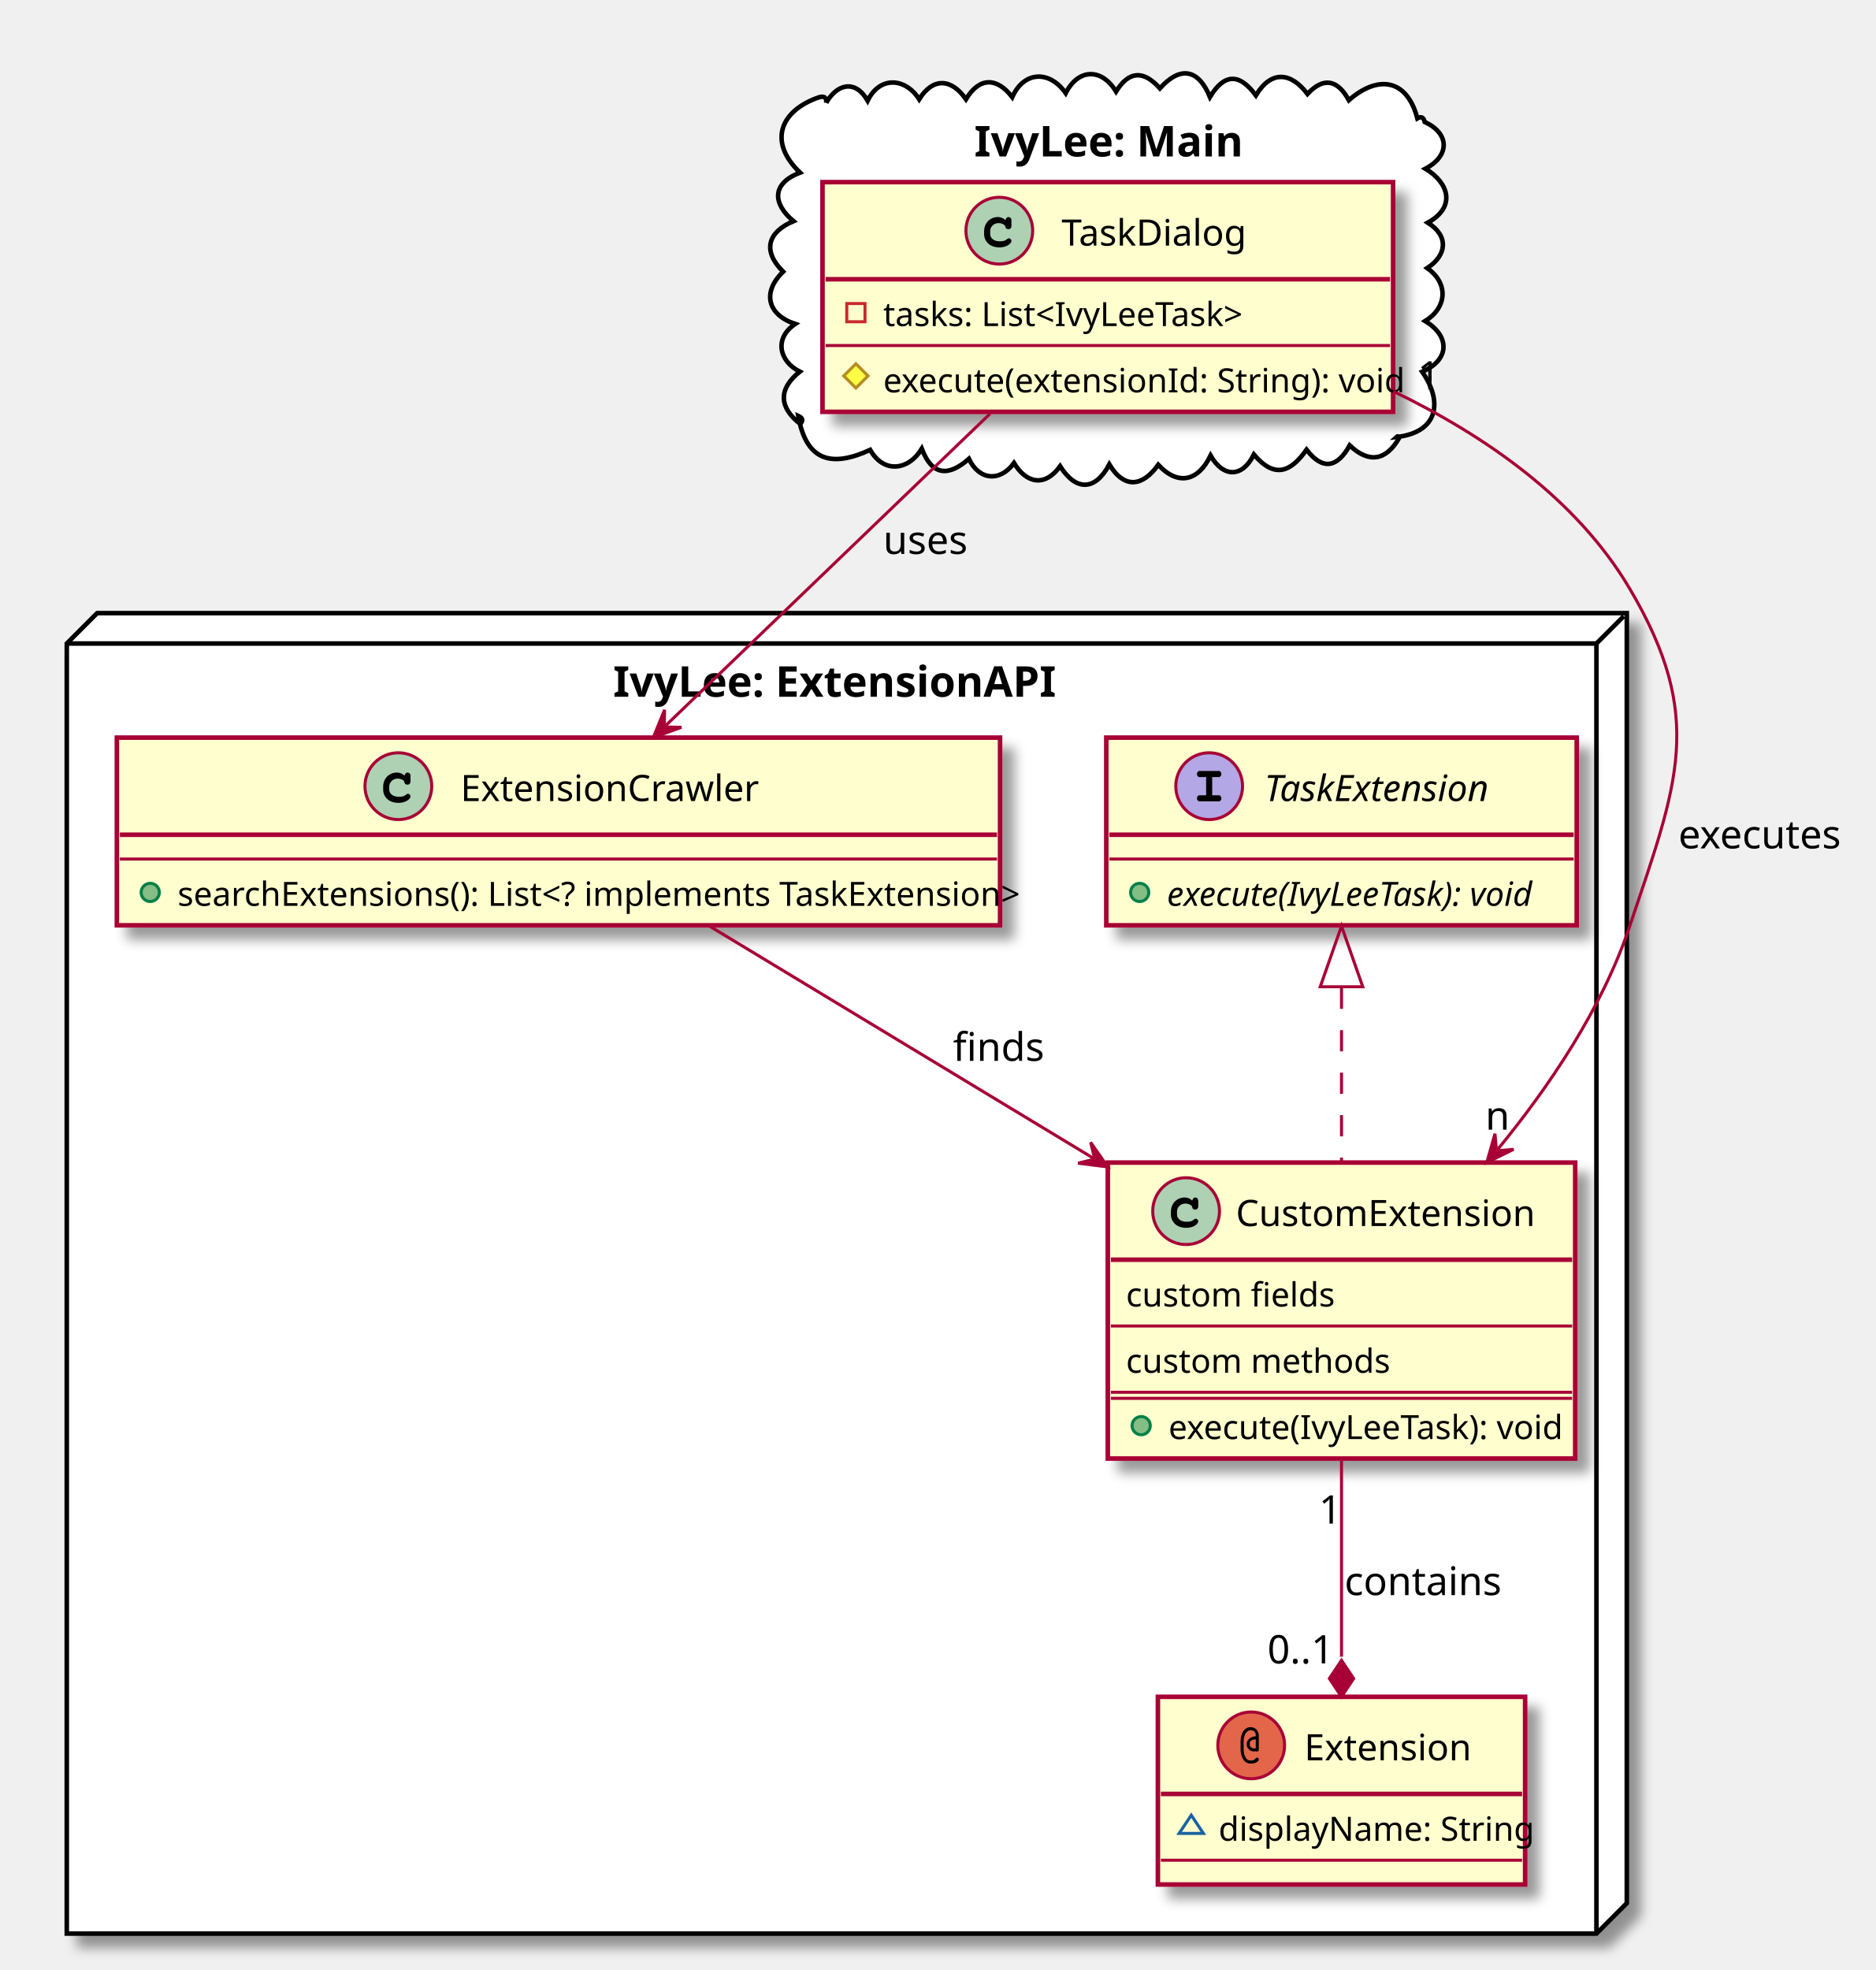
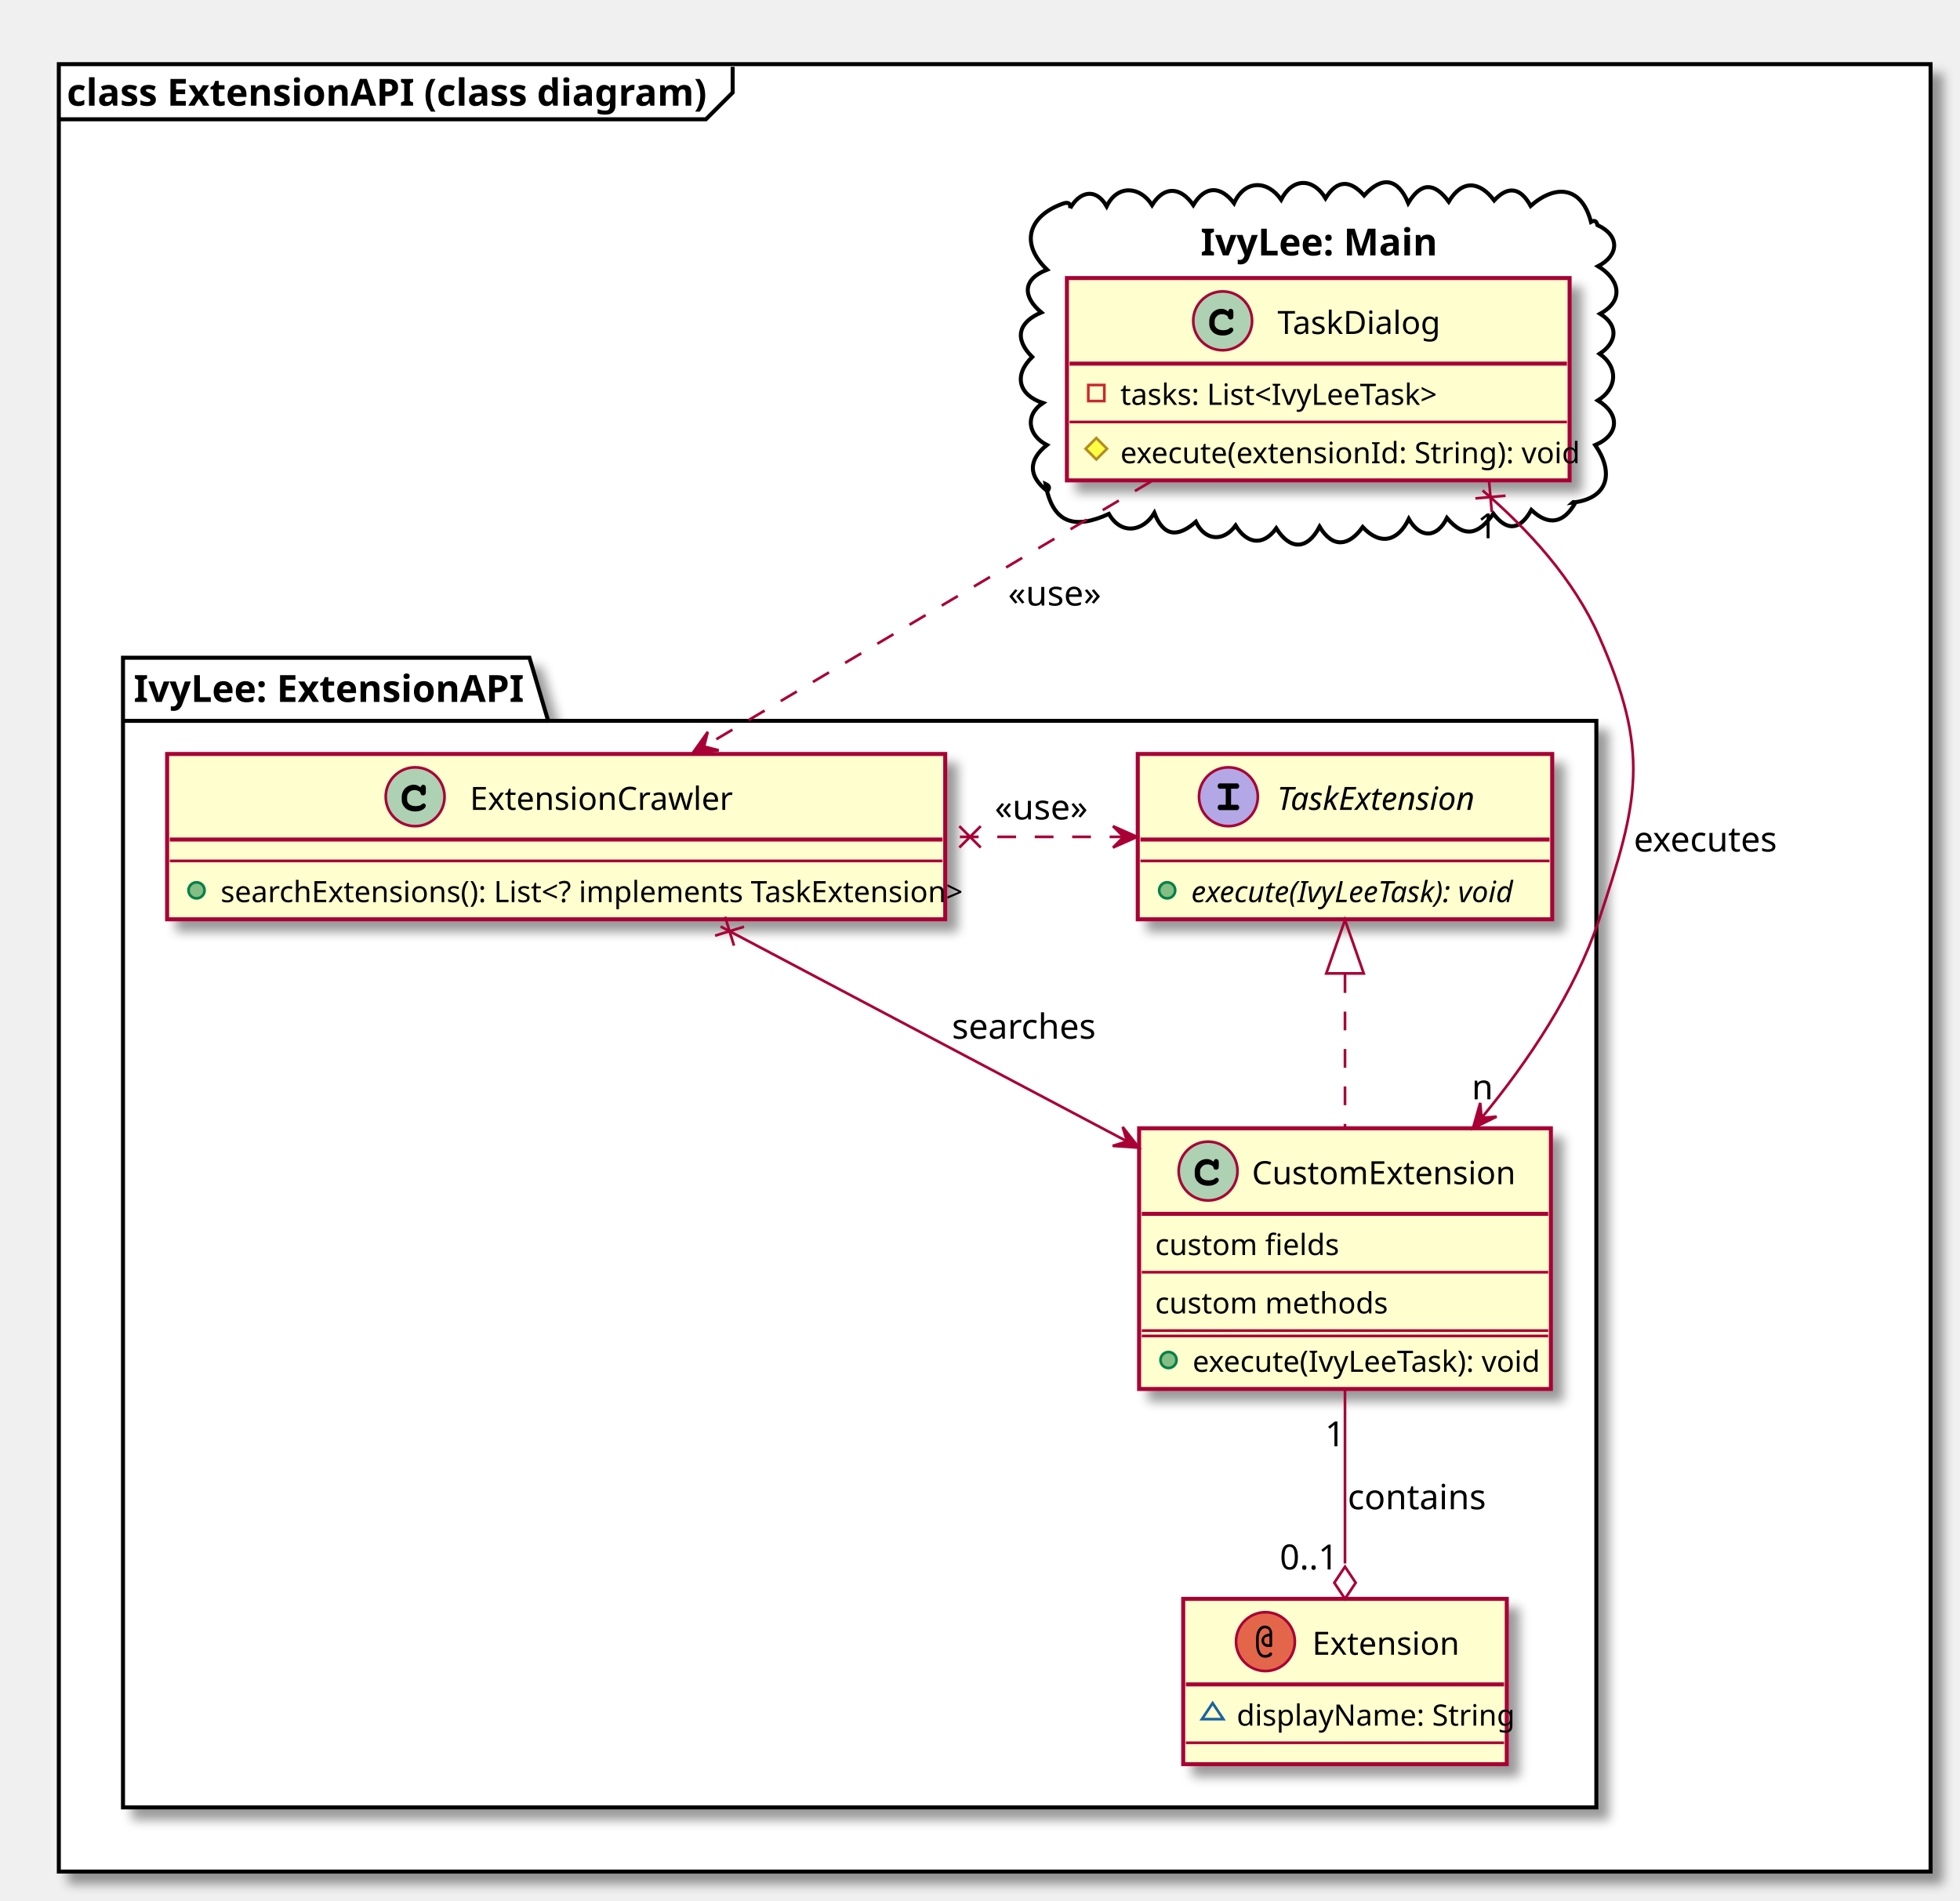
- <svg xmlns="http://www.w3.org/2000/svg" contentScriptType="application/ecmascript" contentStyleType="text/css" height="649px" preserveAspectRatio="none" style="width:618px;height:649px;" version="1.1" viewBox="0 0 618 649" width="618px" zoomAndPan="magnify">
+ <svg xmlns="http://www.w3.org/2000/svg" contentScriptType="application/ecmascript" contentStyleType="text/css" height="711px" preserveAspectRatio="none" style="width:733px;height:711px;" version="1.1" viewBox="0 0 733 711" width="733px" zoomAndPan="magnify">
  <defs>
-     <filter height="300%" id="fhxs018wxdu6k" width="300%" x="-1" y="-1">
+     <filter height="300%" id="f1b45cvf6o5sza" width="300%" x="-1" y="-1">
      <feGaussianBlur result="blurOut" stdDeviation="2.0" />
      <feColorMatrix in="blurOut" result="blurOut2" type="matrix" values="0 0 0 0 0 0 0 0 0 0 0 0 0 0 0 0 0 0 .4 0" />
      <feOffset dx="4.0" dy="4.0" in="blurOut2" result="blurOut3" />
      <feBlend in="SourceGraphic" in2="blurOut3" mode="normal" />
    </filter>
  </defs>
  <g>
-     <path d="M272.226,33.88 C275.678,27.752 281.723,25.951 285.873,33.167 C289.905,24.893 298.408,25.645 302.852,32.71 C307.486,25.288 313.611,25.965 318.262,32.692 C322.692,25.342 328.458,25.401 333.514,32.008 C337.461,23.2 345.961,23.231 351.131,30.683 C355.31,22.455 363.033,22.407 367.719,30.157 C372.044,23.15 376.904,23.202 382.167,29.107 C388.874,21.646 394.84,22.68 398.655,31.956 C403.463,24.002 408.449,24.166 413.788,31.427 C418.839,23.07 425.309,23.73 430.791,30.956 C436.252,25.081 440.845,26.457 444.425,33.019 C453.69,24.851 463.455,25.578 467,39 C468.421,38.182 469.077,38.777 469.409,40.181 C477.846,44.058 477.586,51.447 469.649,55.58 C477.228,60.1 479.973,68.082 470.435,73.358 C477.466,77.777 476.721,84.081 470.241,88.325 C477.361,93.361 476.78,101.296 469.572,105.783 C477.81,110.745 477.737,118.552 468.572,122.471 C475.469,132.333 473.983,142.452 460,144 C460.401,143.61 460.848,143.666 461.03,144.235 C456.708,151.75 451.09,152.786 444.695,146.73 C440.699,153.943 435.899,155.182 430.484,148.145 C425.165,155.68 419.866,157.685 413.128,149.735 C409.322,157.472 403.035,157.375 398.859,150.087 C394.881,158.332 388.31,160.303 381.615,153.126 C376.516,160.277 370.474,161.239 365.498,152.997 C360.893,161.733 354.518,161.883 349.289,153.592 C344.264,160.548 338.184,159.284 334.098,152.549 C329.46,158.861 322.612,158.266 319.229,151.159 C312.572,157.014 307.177,156.885 303.707,147.839 C299.495,154.867 291.248,156.221 286.706,148.212 C274.149,153.973 265.677,152.129 263,137 C264.383,137.645 264.764,138.414 263.699,139.694 C256.575,134.177 256.404,128.101 263.519,122.436 C256.729,119.025 254.932,111.464 262.019,106.728 C252.831,103.693 251.022,96.3 258.025,89.509 C251.163,82.68 252.828,76.522 261.435,72.861 C254.506,67.031 254.198,60.489 263.592,56.86 C252.787,46.523 257.276,36.272 270,32 C271.639,31.61 272.399,32.125 272.226,33.88 " fill="#FFFFFF" style="stroke: #000000; stroke-width: 1.5;" />
-     <text fill="#000000" font-family="sans-serif" font-size="14" font-weight="bold" lengthAdjust="spacingAndGlyphs" textLength="88" x="321" y="51.533">IvyLee: Main</text>
-     <polygon fill="#FFFFFF" filter="url(#fhxs018wxdu6k)" points="22,212,32,202,536,202,536,627,526,637,22,637,22,212" style="stroke: #000000; stroke-width: 1.5;" />
-     <line style="stroke: #000000; stroke-width: 1.5;" x1="526" x2="535" y1="212" y2="203" />
-     <line style="stroke: #000000; stroke-width: 1.5;" x1="22" x2="526" y1="212" y2="212" />
-     <line style="stroke: #000000; stroke-width: 1.5;" x1="526" x2="526" y1="212" y2="637" />
-     <text fill="#000000" font-family="sans-serif" font-size="14" font-weight="bold" lengthAdjust="spacingAndGlyphs" textLength="146" x="202" y="229.533">IvyLee: ExtensionAPI</text>
-     <rect fill="#FEFECE" filter="url(#fhxs018wxdu6k)" height="75.672" id="TaskDialog" style="stroke: #A80036; stroke-width: 1.5;" width="188" x="271" y="60" />
-     <ellipse cx="329.25" cy="76" fill="#ADD1B2" rx="11" ry="11" style="stroke: #A80036; stroke-width: 1.0;" />
-     <path d="M331.25,72.5 Q331.453,72 331.688,71.75 Q331.922,71.5 332.188,71.5 Q332.656,71.5 332.953,71.781 Q333.25,72.062 333.25,72.719 L333.25,74.281 Q333.25,74.938 332.969,75.219 Q332.688,75.5 332.25,75.5 Q331.859,75.5 331.609,75.328 Q331.359,75.156 331.25,74.703 Q331.203,74.391 331.031,74.219 Q330.719,73.891 330.156,73.703 Q329.594,73.5 329.031,73.5 Q328.328,73.5 327.734,73.781 Q327.156,74.062 326.703,74.688 Q326.25,75.312 326.25,76.172 L326.25,77.094 Q326.25,78.125 327.094,78.812 Q327.938,79.5 329.438,79.5 Q330.328,79.5 330.953,79.297 Q331.312,79.188 331.719,78.828 Q331.984,78.625 332.125,78.562 Q332.266,78.5 332.438,78.5 Q332.766,78.5 333,78.766 Q333.25,79.016 333.25,79.375 Q333.25,79.719 332.906,80.125 Q332.406,80.719 331.609,81.047 Q330.562,81.5 329.281,81.5 Q327.781,81.5 326.578,80.906 Q325.609,80.438 324.922,79.422 Q324.25,78.406 324.25,77.203 L324.25,76.109 Q324.25,74.859 324.844,73.766 Q325.453,72.672 326.5,72.094 Q327.562,71.5 328.75,71.5 Q329.469,71.5 330.094,71.75 Q330.719,72 331.25,72.5 Z " />
-     <text fill="#000000" font-family="sans-serif" font-size="12" lengthAdjust="spacingAndGlyphs" textLength="63" x="349.75" y="80.91">TaskDialog</text>
-     <line style="stroke: #A80036; stroke-width: 1.5;" x1="272" x2="458" y1="92" y2="92" />
-     <rect fill="none" height="6" style="stroke: #C82930; stroke-width: 1.0;" width="6" x="279" y="100" />
-     <text fill="#000000" font-family="sans-serif" font-size="11" lengthAdjust="spacingAndGlyphs" textLength="116" x="291" y="107.419">tasks: List&lt;IvyLeeTask&gt;</text>
-     <line style="stroke: #A80036; stroke-width: 1.0;" x1="272" x2="458" y1="113.836" y2="113.836" />
-     <polygon fill="#FFFF44" points="282,119.836,286,123.836,282,127.836,278,123.836" style="stroke: #B38D22; stroke-width: 1.0;" />
-     <text fill="#000000" font-family="sans-serif" font-size="11" lengthAdjust="spacingAndGlyphs" textLength="162" x="291" y="129.255">execute(extensionId: String): void</text>
-     <rect fill="#FEFECE" filter="url(#fhxs018wxdu6k)" height="61.836" id="Extension" style="stroke: #A80036; stroke-width: 1.5;" width="121" x="381.5" y="559" />
-     <ellipse cx="412.25" cy="575" fill="#E3664A" rx="11" ry="11" style="stroke: #A80036; stroke-width: 1.0;" />
-     <path d="M413.75,572 L413.75,571.547 Q413.75,570.844 413.281,570.422 Q412.812,570 412.094,570 Q411.5,570 410.984,570.406 Q410.469,570.797 410.219,571.422 Q409.75,572.531 409.75,573.641 L409.75,576.188 Q409.75,578.125 410.578,579.25 Q411.109,580 412.078,580 Q412.594,580 413.031,579.828 Q413.469,579.641 413.703,579.328 Q413.938,579 414.141,579 Q414.406,579 414.578,579.188 Q414.75,579.375 414.75,579.641 Q414.75,580.047 414.219,580.438 Q413.453,581 412.125,581 Q411.109,581 410.453,580.516 Q409.594,579.891 409.172,578.672 Q408.75,577.453 408.75,576.25 L408.75,573.609 Q408.75,571.688 409.641,570.344 Q410.547,569 412.047,569 Q412.719,569 413.312,569.281 Q413.906,569.562 414.328,570.266 Q414.75,570.969 414.75,571.828 L414.75,576 Q414.75,576.141 414.75,576.453 Q414.75,576.703 414.625,576.859 Q414.5,577 414.219,577 L413.75,577 L413.75,576.953 Q413.359,577 413.188,577 Q412.203,577 411.469,576.297 Q410.75,575.594 410.75,574.641 Q410.75,573.625 411.547,572.859 Q412.359,572.094 413.75,572 Z M413.75,573 Q412.781,573.094 412.266,573.391 Q411.75,573.688 411.75,574.672 Q411.75,575.219 412.172,575.609 Q412.609,576 413.297,576 Q413.438,576 413.75,575.969 L413.75,573 Z " />
-     <text fill="#000000" font-family="sans-serif" font-size="12" lengthAdjust="spacingAndGlyphs" textLength="54" x="429.75" y="579.91">Extension</text>
-     <line style="stroke: #A80036; stroke-width: 1.5;" x1="382.5" x2="501.5" y1="591" y2="591" />
-     <polygon fill="none" points="392.5,598,388.5,604,396.5,604" style="stroke: #1963A0; stroke-width: 1.0;" />
-     <text fill="#000000" font-family="sans-serif" font-size="11" lengthAdjust="spacingAndGlyphs" textLength="95" x="401.5" y="606.419">displayName: String</text>
-     <line style="stroke: #A80036; stroke-width: 1.0;" x1="382.5" x2="501.5" y1="612.836" y2="612.836" />
-     <rect fill="#FEFECE" filter="url(#fhxs018wxdu6k)" height="97.508" id="CustomExtension" style="stroke: #A80036; stroke-width: 1.5;" width="154" x="365" y="383" />
-     <ellipse cx="390.8" cy="399" fill="#ADD1B2" rx="11" ry="11" style="stroke: #A80036; stroke-width: 1.0;" />
-     <path d="M392.8,395.5 Q393.003,395 393.238,394.75 Q393.472,394.5 393.738,394.5 Q394.206,394.5 394.503,394.781 Q394.8,395.062 394.8,395.719 L394.8,397.281 Q394.8,397.938 394.519,398.219 Q394.238,398.5 393.8,398.5 Q393.409,398.5 393.159,398.328 Q392.909,398.156 392.8,397.703 Q392.753,397.391 392.581,397.219 Q392.269,396.891 391.706,396.703 Q391.144,396.5 390.581,396.5 Q389.878,396.5 389.284,396.781 Q388.706,397.062 388.253,397.688 Q387.8,398.312 387.8,399.172 L387.8,400.094 Q387.8,401.125 388.644,401.812 Q389.488,402.5 390.988,402.5 Q391.878,402.5 392.503,402.297 Q392.863,402.188 393.269,401.828 Q393.534,401.625 393.675,401.562 Q393.816,401.5 393.988,401.5 Q394.316,401.5 394.55,401.766 Q394.8,402.016 394.8,402.375 Q394.8,402.719 394.456,403.125 Q393.956,403.719 393.159,404.047 Q392.113,404.5 390.831,404.5 Q389.331,404.5 388.128,403.906 Q387.159,403.438 386.472,402.422 Q385.8,401.406 385.8,400.203 L385.8,399.109 Q385.8,397.859 386.394,396.766 Q387.003,395.672 388.05,395.094 Q389.113,394.5 390.3,394.5 Q391.019,394.5 391.644,394.75 Q392.269,395 392.8,395.5 Z " />
-     <text fill="#000000" font-family="sans-serif" font-size="12" lengthAdjust="spacingAndGlyphs" textLength="98" x="407.2" y="403.91">CustomExtension</text>
-     <line style="stroke: #A80036; stroke-width: 1.5;" x1="366" x2="518" y1="415" y2="415" />
-     <text fill="#000000" font-family="sans-serif" font-size="11" lengthAdjust="spacingAndGlyphs" textLength="64" x="371" y="430.419">custom fields</text>
-     <line style="stroke: #A80036; stroke-width: 1.0;" x1="366" x2="518" y1="436.836" y2="436.836" />
-     <text fill="#000000" font-family="sans-serif" font-size="11" lengthAdjust="spacingAndGlyphs" textLength="79" x="371" y="452.255">custom methods</text>
-     <line style="stroke: #A80036; stroke-width: 1.0;" x1="366" x2="518" y1="458.672" y2="458.672" />
-     <line style="stroke: #A80036; stroke-width: 1.0;" x1="366" x2="518" y1="460.672" y2="460.672" />
-     <ellipse cx="376" cy="469.672" fill="#84BE84" rx="3" ry="3" style="stroke: #038048; stroke-width: 1.0;" />
-     <text fill="#000000" font-family="sans-serif" font-size="11" lengthAdjust="spacingAndGlyphs" textLength="128" x="385" y="474.091">execute(IvyLeeTask): void</text>
-     <rect fill="#FEFECE" filter="url(#fhxs018wxdu6k)" height="61.836" id="TaskExtension" style="stroke: #A80036; stroke-width: 1.5;" width="155" x="364.5" y="243" />
-     <ellipse cx="398.4" cy="259" fill="#B4A7E5" rx="11" ry="11" style="stroke: #A80036; stroke-width: 1.0;" />
-     <path d="M399.4,256 L399.4,262 L401.4,262 L401.884,262 L402.4,262.625 L402.4,263 L402.4,263.375 L401.884,264 L401.4,264 L395.4,264 L394.916,264 L394.4,263.375 L394.4,263 L394.4,262.625 L394.916,262 L395.4,262 L397.4,262 L397.4,256 L395.4,256 L394.916,256 L394.4,255.375 L394.4,255 L394.4,254.625 L394.916,254 L395.4,254 L401.4,254 L401.884,254 L402.4,254.625 L402.4,255 L402.4,255.375 L401.884,256 L401.4,256 L399.4,256 Z " />
-     <text fill="#000000" font-family="sans-serif" font-size="12" font-style="italic" lengthAdjust="spacingAndGlyphs" textLength="81" x="416.6" y="263.91">TaskExtension</text>
-     <line style="stroke: #A80036; stroke-width: 1.5;" x1="365.5" x2="518.5" y1="275" y2="275" />
-     <line style="stroke: #A80036; stroke-width: 1.0;" x1="365.5" x2="518.5" y1="283" y2="283" />
-     <ellipse cx="375.5" cy="294" fill="#84BE84" rx="3" ry="3" style="stroke: #038048; stroke-width: 1.0;" />
-     <text fill="#000000" font-family="sans-serif" font-size="11" font-style="italic" lengthAdjust="spacingAndGlyphs" textLength="129" x="384.5" y="298.419">execute(IvyLeeTask): void</text>
-     <rect fill="#FEFECE" filter="url(#fhxs018wxdu6k)" height="61.836" id="ExtensionCrawler" style="stroke: #A80036; stroke-width: 1.5;" width="291" x="38.5" y="243" />
-     <ellipse cx="131.25" cy="259" fill="#ADD1B2" rx="11" ry="11" style="stroke: #A80036; stroke-width: 1.0;" />
-     <path d="M133.25,255.5 Q133.453,255 133.688,254.75 Q133.922,254.5 134.188,254.5 Q134.656,254.5 134.953,254.781 Q135.25,255.062 135.25,255.719 L135.25,257.281 Q135.25,257.938 134.969,258.219 Q134.688,258.5 134.25,258.5 Q133.859,258.5 133.609,258.328 Q133.359,258.156 133.25,257.703 Q133.203,257.391 133.031,257.219 Q132.719,256.891 132.156,256.703 Q131.594,256.5 131.031,256.5 Q130.328,256.5 129.734,256.781 Q129.156,257.062 128.703,257.688 Q128.25,258.312 128.25,259.172 L128.25,260.094 Q128.25,261.125 129.094,261.812 Q129.938,262.5 131.438,262.5 Q132.328,262.5 132.953,262.297 Q133.312,262.188 133.719,261.828 Q133.984,261.625 134.125,261.562 Q134.266,261.5 134.438,261.5 Q134.766,261.5 135,261.766 Q135.25,262.016 135.25,262.375 Q135.25,262.719 134.906,263.125 Q134.406,263.719 133.609,264.047 Q132.562,264.5 131.281,264.5 Q129.781,264.5 128.578,263.906 Q127.609,263.438 126.922,262.422 Q126.25,261.406 126.25,260.203 L126.25,259.109 Q126.25,257.859 126.844,256.766 Q127.453,255.672 128.5,255.094 Q129.562,254.5 130.75,254.5 Q131.469,254.5 132.094,254.75 Q132.719,255 133.25,255.5 Z " />
-     <text fill="#000000" font-family="sans-serif" font-size="12" lengthAdjust="spacingAndGlyphs" textLength="97" x="151.75" y="263.91">ExtensionCrawler</text>
-     <line style="stroke: #A80036; stroke-width: 1.5;" x1="39.5" x2="328.5" y1="275" y2="275" />
-     <line style="stroke: #A80036; stroke-width: 1.0;" x1="39.5" x2="328.5" y1="283" y2="283" />
-     <ellipse cx="49.5" cy="294" fill="#84BE84" rx="3" ry="3" style="stroke: #038048; stroke-width: 1.0;" />
-     <text fill="#000000" font-family="sans-serif" font-size="11" lengthAdjust="spacingAndGlyphs" textLength="265" x="58.5" y="298.419">searchExtensions(): List&lt;? implements TaskExtension&gt;</text>
-     <path d="M442,325.362 C442,343.822 442,364.653 442,382.909 " fill="none" id="TaskExtension&lt;-CustomExtension" style="stroke: #A80036; stroke-width: 1.0; stroke-dasharray: 7.0,7.0;" />
-     <polygon fill="none" points="435,325.078,442,305.078,449,325.078,435,325.078" style="stroke: #A80036; stroke-width: 1.0;" />
-     <path d="M233.745,305.078 C269.63,326.777 318.876,356.553 360.469,381.702 " fill="none" id="ExtensionCrawler-&gt;CustomExtension" style="stroke: #A80036; stroke-width: 1.0;" />
-     <polygon fill="#A80036" points="364.985,384.433,359.353,376.353,360.706,381.846,355.214,383.199,364.985,384.433" style="stroke: #A80036; stroke-width: 1.0;" />
-     <text fill="#000000" font-family="sans-serif" font-size="13" lengthAdjust="spacingAndGlyphs" textLength="27" x="314" y="349.495">finds</text>
-     <path d="M326.171,136.327 C294.329,166.938 249.654,209.885 218.926,239.425 " fill="none" id="TaskDialog-&gt;ExtensionCrawler" style="stroke: #A80036; stroke-width: 1.0;" />
-     <polygon fill="#A80036" points="215.249,242.959,224.51,239.606,218.854,239.494,218.966,233.838,215.249,242.959" style="stroke: #A80036; stroke-width: 1.0;" />
-     <text fill="#000000" font-family="sans-serif" font-size="13" lengthAdjust="spacingAndGlyphs" textLength="28" x="291" y="182.495">uses</text>
-     <path d="M459.003,128.89 C489.326,143.489 519.577,164.473 537,194 C562.071,236.488 552.66,258.218 537,305 C527.954,332.025 510.573,357.892 493.125,379.079 " fill="none" id="TaskDialog-&gt;CustomExtension" style="stroke: #A80036; stroke-width: 1.0;" />
-     <polygon fill="#A80036" points="489.868,382.98,498.706,378.634,493.072,379.142,492.565,373.507,489.868,382.98" style="stroke: #A80036; stroke-width: 1.0;" />
-     <text fill="#000000" font-family="sans-serif" font-size="13" lengthAdjust="spacingAndGlyphs" textLength="53" x="553" y="279.495">executes</text>
-     <text fill="#000000" font-family="sans-serif" font-size="13" lengthAdjust="spacingAndGlyphs" textLength="7" x="467.077" y="128.309">1</text>
-     <text fill="#000000" font-family="sans-serif" font-size="13" lengthAdjust="spacingAndGlyphs" textLength="7" x="489.385" y="372.162">n</text>
-     <path d="M442,481.078 C442,501.736 442,525.694 442,545.782 " fill="none" id="CustomExtension-&gt;Extension" style="stroke: #A80036; stroke-width: 1.0;" />
-     <polygon fill="#A80036" points="442,558.982,446,552.982,442,546.982,438,552.982,442,558.982" style="stroke: #A80036; stroke-width: 1.0;" />
-     <text fill="#000000" font-family="sans-serif" font-size="13" lengthAdjust="spacingAndGlyphs" textLength="49" x="443" y="525.495">contains</text>
-     <text fill="#000000" font-family="sans-serif" font-size="13" lengthAdjust="spacingAndGlyphs" textLength="7" x="434.552" y="501.94">1</text>
-     <text fill="#000000" font-family="sans-serif" font-size="13" lengthAdjust="spacingAndGlyphs" textLength="22" x="417.594" y="547.998">0..1</text>
+     <rect fill="#FFFFFF" filter="url(#f1b45cvf6o5sza)" height="676" style="stroke: #000000; stroke-width: 1.5;" width="700" x="22" y="24" />
+     <path d="M274,25 L274,34.609 L264,44.609 L22,44.609 " fill="none" style="stroke: #000000; stroke-width: 1.5;" />
+     <text fill="#000000" font-family="sans-serif" font-size="14" font-weight="bold" lengthAdjust="spacingAndGlyphs" textLength="242" x="25" y="39.533">class ExtensionAPI (class diagram)</text>
+     <path d="M400.226,77.88 C403.678,71.752 409.723,69.951 413.873,77.167 C417.905,68.893 426.408,69.645 430.852,76.71 C435.486,69.288 441.611,69.965 446.262,76.692 C450.692,69.342 456.458,69.401 461.514,76.008 C465.461,67.2 473.961,67.231 479.131,74.683 C483.31,66.455 491.033,66.407 495.719,74.156 C500.044,67.15 504.904,67.202 510.167,73.107 C516.874,65.646 522.84,66.68 526.655,75.956 C531.463,68.002 536.449,68.166 541.788,75.427 C546.839,67.07 553.309,67.73 558.792,74.956 C564.252,69.081 568.845,70.457 572.425,77.019 C581.69,68.851 591.455,69.578 595,83 C596.421,82.182 597.077,82.777 597.409,84.181 C605.846,88.058 605.586,95.447 597.649,99.58 C605.228,104.1 607.973,112.082 598.434,117.358 C605.466,121.777 604.721,128.081 598.241,132.325 C605.361,137.361 604.78,145.296 597.572,149.783 C605.81,154.745 605.737,162.552 596.572,166.471 C603.469,176.333 601.983,186.452 588,188 C588.402,187.61 588.848,187.666 589.03,188.235 C584.708,195.75 579.09,196.786 572.695,190.73 C568.699,197.943 563.899,199.182 558.484,192.145 C553.165,199.68 547.866,201.685 541.128,193.735 C537.322,201.472 531.035,201.375 526.859,194.087 C522.881,202.332 516.31,204.303 509.615,197.126 C504.516,204.277 498.474,205.239 493.498,196.997 C488.893,205.733 482.518,205.883 477.289,197.592 C472.264,204.548 466.184,203.284 462.098,196.549 C457.46,202.861 450.612,202.266 447.229,195.159 C440.572,201.014 435.177,200.885 431.707,191.839 C427.495,198.867 419.248,200.221 414.706,192.212 C402.149,197.973 393.677,196.129 391,181 C392.383,181.645 392.764,182.414 391.699,183.694 C384.575,178.177 384.404,172.101 391.519,166.436 C384.729,163.025 382.932,155.464 390.019,150.728 C380.831,147.693 379.022,140.3 386.025,133.509 C379.163,126.68 380.828,120.522 389.435,116.861 C382.505,111.031 382.198,104.489 391.592,100.86 C380.787,90.523 385.276,80.272 398,76 C399.639,75.61 400.399,76.125 400.226,77.88 " fill="#FFFFFF" style="stroke: #000000; stroke-width: 1.5;" />
+     <text fill="#000000" font-family="sans-serif" font-size="14" font-weight="bold" lengthAdjust="spacingAndGlyphs" textLength="88" x="449" y="95.533">IvyLee: Main</text>
+     <polygon fill="#FFFFFF" filter="url(#f1b45cvf6o5sza)" points="46,246,198,246,205,269.609,597,269.609,597,676,46,676,46,246" style="stroke: #000000; stroke-width: 1.5;" />
+     <line style="stroke: #000000; stroke-width: 1.5;" x1="46" x2="205" y1="269.609" y2="269.609" />
+     <text fill="#000000" font-family="sans-serif" font-size="14" font-weight="bold" lengthAdjust="spacingAndGlyphs" textLength="146" x="50" y="262.533">IvyLee: ExtensionAPI</text>
+     <rect fill="#FEFECE" filter="url(#f1b45cvf6o5sza)" height="75.672" id="TaskDialog" style="stroke: #A80036; stroke-width: 1.5;" width="188" x="399" y="104" />
+     <ellipse cx="457.25" cy="120" fill="#ADD1B2" rx="11" ry="11" style="stroke: #A80036; stroke-width: 1.0;" />
+     <path d="M459.25,116.5 Q459.453,116 459.688,115.75 Q459.922,115.5 460.188,115.5 Q460.656,115.5 460.953,115.781 Q461.25,116.062 461.25,116.719 L461.25,118.281 Q461.25,118.938 460.969,119.219 Q460.688,119.5 460.25,119.5 Q459.859,119.5 459.609,119.328 Q459.359,119.156 459.25,118.703 Q459.203,118.391 459.031,118.219 Q458.719,117.891 458.156,117.703 Q457.594,117.5 457.031,117.5 Q456.328,117.5 455.734,117.781 Q455.156,118.062 454.703,118.688 Q454.25,119.312 454.25,120.172 L454.25,121.094 Q454.25,122.125 455.094,122.812 Q455.938,123.5 457.438,123.5 Q458.328,123.5 458.953,123.297 Q459.312,123.188 459.719,122.828 Q459.984,122.625 460.125,122.562 Q460.266,122.5 460.438,122.5 Q460.766,122.5 461,122.766 Q461.25,123.016 461.25,123.375 Q461.25,123.719 460.906,124.125 Q460.406,124.719 459.609,125.047 Q458.562,125.5 457.281,125.5 Q455.781,125.5 454.578,124.906 Q453.609,124.438 452.922,123.422 Q452.25,122.406 452.25,121.203 L452.25,120.109 Q452.25,118.859 452.844,117.766 Q453.453,116.672 454.5,116.094 Q455.562,115.5 456.75,115.5 Q457.469,115.5 458.094,115.75 Q458.719,116 459.25,116.5 Z " />
+     <text fill="#000000" font-family="sans-serif" font-size="12" lengthAdjust="spacingAndGlyphs" textLength="63" x="477.75" y="124.91">TaskDialog</text>
+     <line style="stroke: #A80036; stroke-width: 1.5;" x1="400" x2="586" y1="136" y2="136" />
+     <rect fill="none" height="6" style="stroke: #C82930; stroke-width: 1.0;" width="6" x="407" y="144" />
+     <text fill="#000000" font-family="sans-serif" font-size="11" lengthAdjust="spacingAndGlyphs" textLength="116" x="419" y="151.419">tasks: List&lt;IvyLeeTask&gt;</text>
+     <line style="stroke: #A80036; stroke-width: 1.0;" x1="400" x2="586" y1="157.836" y2="157.836" />
+     <polygon fill="#FFFF44" points="410,163.836,414,167.836,410,171.836,406,167.836" style="stroke: #B38D22; stroke-width: 1.0;" />
+     <text fill="#000000" font-family="sans-serif" font-size="11" lengthAdjust="spacingAndGlyphs" textLength="162" x="419" y="173.255">execute(extensionId: String): void</text>
+     <rect fill="#FEFECE" filter="url(#f1b45cvf6o5sza)" height="61.836" id="Extension" style="stroke: #A80036; stroke-width: 1.5;" width="121" x="442.5" y="598" />
+     <ellipse cx="473.25" cy="614" fill="#E3664A" rx="11" ry="11" style="stroke: #A80036; stroke-width: 1.0;" />
+     <path d="M474.75,611 L474.75,610.547 Q474.75,609.844 474.281,609.422 Q473.812,609 473.094,609 Q472.5,609 471.984,609.406 Q471.469,609.797 471.219,610.422 Q470.75,611.531 470.75,612.641 L470.75,615.188 Q470.75,617.125 471.578,618.25 Q472.109,619 473.078,619 Q473.594,619 474.031,618.828 Q474.469,618.641 474.703,618.328 Q474.938,618 475.141,618 Q475.406,618 475.578,618.188 Q475.75,618.375 475.75,618.641 Q475.75,619.047 475.219,619.438 Q474.453,620 473.125,620 Q472.109,620 471.453,619.516 Q470.594,618.891 470.172,617.672 Q469.75,616.453 469.75,615.25 L469.75,612.609 Q469.75,610.688 470.641,609.344 Q471.547,608 473.047,608 Q473.719,608 474.312,608.281 Q474.906,608.562 475.328,609.266 Q475.75,609.969 475.75,610.828 L475.75,615 Q475.75,615.141 475.75,615.453 Q475.75,615.703 475.625,615.859 Q475.5,616 475.219,616 L474.75,616 L474.75,615.953 Q474.359,616 474.188,616 Q473.203,616 472.469,615.297 Q471.75,614.594 471.75,613.641 Q471.75,612.625 472.547,611.859 Q473.359,611.094 474.75,611 Z M474.75,612 Q473.781,612.094 473.266,612.391 Q472.75,612.688 472.75,613.672 Q472.75,614.219 473.172,614.609 Q473.609,615 474.297,615 Q474.438,615 474.75,614.969 L474.75,612 Z " />
+     <text fill="#000000" font-family="sans-serif" font-size="12" lengthAdjust="spacingAndGlyphs" textLength="54" x="490.75" y="618.91">Extension</text>
+     <line style="stroke: #A80036; stroke-width: 1.5;" x1="443.5" x2="562.5" y1="630" y2="630" />
+     <polygon fill="none" points="453.5,637,449.5,643,457.5,643" style="stroke: #1963A0; stroke-width: 1.0;" />
+     <text fill="#000000" font-family="sans-serif" font-size="11" lengthAdjust="spacingAndGlyphs" textLength="95" x="462.5" y="645.419">displayName: String</text>
+     <line style="stroke: #A80036; stroke-width: 1.0;" x1="443.5" x2="562.5" y1="651.836" y2="651.836" />
+     <rect fill="#FEFECE" filter="url(#f1b45cvf6o5sza)" height="97.508" id="CustomExtension" style="stroke: #A80036; stroke-width: 1.5;" width="154" x="426" y="422" />
+     <ellipse cx="451.8" cy="438" fill="#ADD1B2" rx="11" ry="11" style="stroke: #A80036; stroke-width: 1.0;" />
+     <path d="M453.8,434.5 Q454.003,434 454.238,433.75 Q454.472,433.5 454.738,433.5 Q455.206,433.5 455.503,433.781 Q455.8,434.062 455.8,434.719 L455.8,436.281 Q455.8,436.938 455.519,437.219 Q455.238,437.5 454.8,437.5 Q454.409,437.5 454.159,437.328 Q453.909,437.156 453.8,436.703 Q453.753,436.391 453.581,436.219 Q453.269,435.891 452.706,435.703 Q452.144,435.5 451.581,435.5 Q450.878,435.5 450.284,435.781 Q449.706,436.062 449.253,436.688 Q448.8,437.312 448.8,438.172 L448.8,439.094 Q448.8,440.125 449.644,440.812 Q450.488,441.5 451.988,441.5 Q452.878,441.5 453.503,441.297 Q453.863,441.188 454.269,440.828 Q454.534,440.625 454.675,440.562 Q454.816,440.5 454.988,440.5 Q455.316,440.5 455.55,440.766 Q455.8,441.016 455.8,441.375 Q455.8,441.719 455.456,442.125 Q454.956,442.719 454.159,443.047 Q453.113,443.5 451.831,443.5 Q450.331,443.5 449.128,442.906 Q448.159,442.438 447.472,441.422 Q446.8,440.406 446.8,439.203 L446.8,438.109 Q446.8,436.859 447.394,435.766 Q448.003,434.672 449.05,434.094 Q450.113,433.5 451.3,433.5 Q452.019,433.5 452.644,433.75 Q453.269,434 453.8,434.5 Z " />
+     <text fill="#000000" font-family="sans-serif" font-size="12" lengthAdjust="spacingAndGlyphs" textLength="98" x="468.2" y="442.91">CustomExtension</text>
+     <line style="stroke: #A80036; stroke-width: 1.5;" x1="427" x2="579" y1="454" y2="454" />
+     <text fill="#000000" font-family="sans-serif" font-size="11" lengthAdjust="spacingAndGlyphs" textLength="64" x="432" y="469.419">custom fields</text>
+     <line style="stroke: #A80036; stroke-width: 1.0;" x1="427" x2="579" y1="475.836" y2="475.836" />
+     <text fill="#000000" font-family="sans-serif" font-size="11" lengthAdjust="spacingAndGlyphs" textLength="79" x="432" y="491.255">custom methods</text>
+     <line style="stroke: #A80036; stroke-width: 1.0;" x1="427" x2="579" y1="497.672" y2="497.672" />
+     <line style="stroke: #A80036; stroke-width: 1.0;" x1="427" x2="579" y1="499.672" y2="499.672" />
+     <ellipse cx="437" cy="508.672" fill="#84BE84" rx="3" ry="3" style="stroke: #038048; stroke-width: 1.0;" />
+     <text fill="#000000" font-family="sans-serif" font-size="11" lengthAdjust="spacingAndGlyphs" textLength="128" x="446" y="513.091">execute(IvyLeeTask): void</text>
+     <rect fill="#FEFECE" filter="url(#f1b45cvf6o5sza)" height="61.836" id="TaskExtension" style="stroke: #A80036; stroke-width: 1.5;" width="155" x="425.5" y="282" />
+     <ellipse cx="459.4" cy="298" fill="#B4A7E5" rx="11" ry="11" style="stroke: #A80036; stroke-width: 1.0;" />
+     <path d="M460.4,295 L460.4,301 L462.4,301 L462.884,301 L463.4,301.625 L463.4,302 L463.4,302.375 L462.884,303 L462.4,303 L456.4,303 L455.916,303 L455.4,302.375 L455.4,302 L455.4,301.625 L455.916,301 L456.4,301 L458.4,301 L458.4,295 L456.4,295 L455.916,295 L455.4,294.375 L455.4,294 L455.4,293.625 L455.916,293 L456.4,293 L462.4,293 L462.884,293 L463.4,293.625 L463.4,294 L463.4,294.375 L462.884,295 L462.4,295 L460.4,295 Z " />
+     <text fill="#000000" font-family="sans-serif" font-size="12" font-style="italic" lengthAdjust="spacingAndGlyphs" textLength="81" x="477.6" y="302.91">TaskExtension</text>
+     <line style="stroke: #A80036; stroke-width: 1.5;" x1="426.5" x2="579.5" y1="314" y2="314" />
+     <line style="stroke: #A80036; stroke-width: 1.0;" x1="426.5" x2="579.5" y1="322" y2="322" />
+     <ellipse cx="436.5" cy="333" fill="#84BE84" rx="3" ry="3" style="stroke: #038048; stroke-width: 1.0;" />
+     <text fill="#000000" font-family="sans-serif" font-size="11" font-style="italic" lengthAdjust="spacingAndGlyphs" textLength="129" x="445.5" y="337.419">execute(IvyLeeTask): void</text>
+     <rect fill="#FEFECE" filter="url(#f1b45cvf6o5sza)" height="61.836" id="ExtensionCrawler" style="stroke: #A80036; stroke-width: 1.5;" width="291" x="62.5" y="282" />
+     <ellipse cx="155.25" cy="298" fill="#ADD1B2" rx="11" ry="11" style="stroke: #A80036; stroke-width: 1.0;" />
+     <path d="M157.25,294.5 Q157.453,294 157.688,293.75 Q157.922,293.5 158.188,293.5 Q158.656,293.5 158.953,293.781 Q159.25,294.062 159.25,294.719 L159.25,296.281 Q159.25,296.938 158.969,297.219 Q158.688,297.5 158.25,297.5 Q157.859,297.5 157.609,297.328 Q157.359,297.156 157.25,296.703 Q157.203,296.391 157.031,296.219 Q156.719,295.891 156.156,295.703 Q155.594,295.5 155.031,295.5 Q154.328,295.5 153.734,295.781 Q153.156,296.062 152.703,296.688 Q152.25,297.312 152.25,298.172 L152.25,299.094 Q152.25,300.125 153.094,300.812 Q153.938,301.5 155.438,301.5 Q156.328,301.5 156.953,301.297 Q157.312,301.188 157.719,300.828 Q157.984,300.625 158.125,300.562 Q158.266,300.5 158.438,300.5 Q158.766,300.5 159,300.766 Q159.25,301.016 159.25,301.375 Q159.25,301.719 158.906,302.125 Q158.406,302.719 157.609,303.047 Q156.562,303.5 155.281,303.5 Q153.781,303.5 152.578,302.906 Q151.609,302.438 150.922,301.422 Q150.25,300.406 150.25,299.203 L150.25,298.109 Q150.25,296.859 150.844,295.766 Q151.453,294.672 152.5,294.094 Q153.562,293.5 154.75,293.5 Q155.469,293.5 156.094,293.75 Q156.719,294 157.25,294.5 Z " />
+     <text fill="#000000" font-family="sans-serif" font-size="12" lengthAdjust="spacingAndGlyphs" textLength="97" x="175.75" y="302.91">ExtensionCrawler</text>
+     <line style="stroke: #A80036; stroke-width: 1.5;" x1="63.5" x2="352.5" y1="314" y2="314" />
+     <line style="stroke: #A80036; stroke-width: 1.0;" x1="63.5" x2="352.5" y1="322" y2="322" />
+     <ellipse cx="73.5" cy="333" fill="#84BE84" rx="3" ry="3" style="stroke: #038048; stroke-width: 1.0;" />
+     <text fill="#000000" font-family="sans-serif" font-size="11" lengthAdjust="spacingAndGlyphs" textLength="265" x="82.5" y="337.419">searchExtensions(): List&lt;? implements TaskExtension&gt;</text>
+     <path d="M503,364.362 C503,382.822 503,403.653 503,421.909 " fill="none" id="TaskExtension&lt;-CustomExtension" style="stroke: #A80036; stroke-width: 1.0; stroke-dasharray: 7.0,7.0;" />
+     <polygon fill="none" points="496,364.078,503,344.078,510,364.078,496,364.078" style="stroke: #A80036; stroke-width: 1.0;" />
+     <path d="M269.502,346.523 C313.539,369.81 373.292,401.408 421.327,426.81 " fill="none" id="ExtensionCrawler-CustomExtension" style="stroke: #A80036; stroke-width: 1.0;" />
+     <polygon fill="#A80036" points="425.938,429.248,419.851,421.505,421.518,426.911,416.112,428.577,425.938,429.248" style="stroke: #A80036; stroke-width: 1.0;" />
+     <path d="M267.429,349.951 L278.241,346.619 M271.169,342.879 L274.502,353.691 " fill="none" style="stroke: #A80036; stroke-width: 1.0;" />
+     <text fill="#000000" font-family="sans-serif" font-size="13" lengthAdjust="spacingAndGlyphs" textLength="53" x="356" y="388.495">searches</text>
+     <path d="M358.977,313 C379.943,313 400.816,313 419.899,313 " fill="none" id="ExtensionCrawler-TaskExtension" style="stroke: #A80036; stroke-width: 1.0; stroke-dasharray: 7.0,7.0;" />
+     <polygon fill="#A80036" points="425.233,313,416.233,309,420.233,313,416.233,317,425.233,313" style="stroke: #A80036; stroke-width: 1.0;" />
+     <path d="M358.772,317 L366.772,309 M358.772,309 L366.772,317 " fill="none" style="stroke: #A80036; stroke-width: 1.0;" />
+     <text fill="#000000" font-family="sans-serif" font-size="13" lengthAdjust="spacingAndGlyphs" textLength="35" x="372" y="306.495">«use»</text>
+     <path d="M430.456,180.088 C380.613,209.644 311.474,250.642 263.56,279.054 " fill="none" id="TaskDialog-&gt;ExtensionCrawler" style="stroke: #A80036; stroke-width: 1.0; stroke-dasharray: 7.0,7.0;" />
+     <polygon fill="#A80036" points="258.991,281.763,268.772,280.613,263.292,279.213,264.692,273.732,258.991,281.763" style="stroke: #A80036; stroke-width: 1.0;" />
+     <text fill="#000000" font-family="sans-serif" font-size="13" lengthAdjust="spacingAndGlyphs" textLength="35" x="377" y="226.495">«use»</text>
+     <path d="M554.464,183.434 C571.851,198.317 588.59,216.797 598,238 C617.11,281.061 612.954,299.325 598,344 C588.954,371.025 571.573,396.892 554.125,418.079 " fill="none" id="TaskDialog-CustomExtension" style="stroke: #A80036; stroke-width: 1.0;" />
+     <polygon fill="#A80036" points="550.868,421.98,559.706,417.634,554.072,418.142,553.565,412.507,550.868,421.98" style="stroke: #A80036; stroke-width: 1.0;" />
+     <path d="M551.772,186.397 L563.042,185.407 M556.912,180.267 L557.902,191.537 " fill="none" style="stroke: #A80036; stroke-width: 1.0;" />
+     <text fill="#000000" font-family="sans-serif" font-size="13" lengthAdjust="spacingAndGlyphs" textLength="53" x="611" y="318.495">executes</text>
+     <text fill="#000000" font-family="sans-serif" font-size="13" lengthAdjust="spacingAndGlyphs" textLength="7" x="552.457" y="201.309">1</text>
+     <text fill="#000000" font-family="sans-serif" font-size="13" lengthAdjust="spacingAndGlyphs" textLength="7" x="550.385" y="411.162">n</text>
+     <path d="M503,520.078 C503,540.736 503,564.694 503,584.782 " fill="none" id="CustomExtension-&gt;Extension" style="stroke: #A80036; stroke-width: 1.0;" />
+     <polygon fill="#FFFFFF" points="503,597.982,507,591.982,503,585.982,499,591.982,503,597.982" style="stroke: #A80036; stroke-width: 1.0;" />
+     <text fill="#000000" font-family="sans-serif" font-size="13" lengthAdjust="spacingAndGlyphs" textLength="49" x="504" y="564.495">contains</text>
+     <text fill="#000000" font-family="sans-serif" font-size="13" lengthAdjust="spacingAndGlyphs" textLength="7" x="495.552" y="540.94">1</text>
+     <text fill="#000000" font-family="sans-serif" font-size="13" lengthAdjust="spacingAndGlyphs" textLength="22" x="478.594" y="586.998">0..1</text>
  </g>
</svg>
